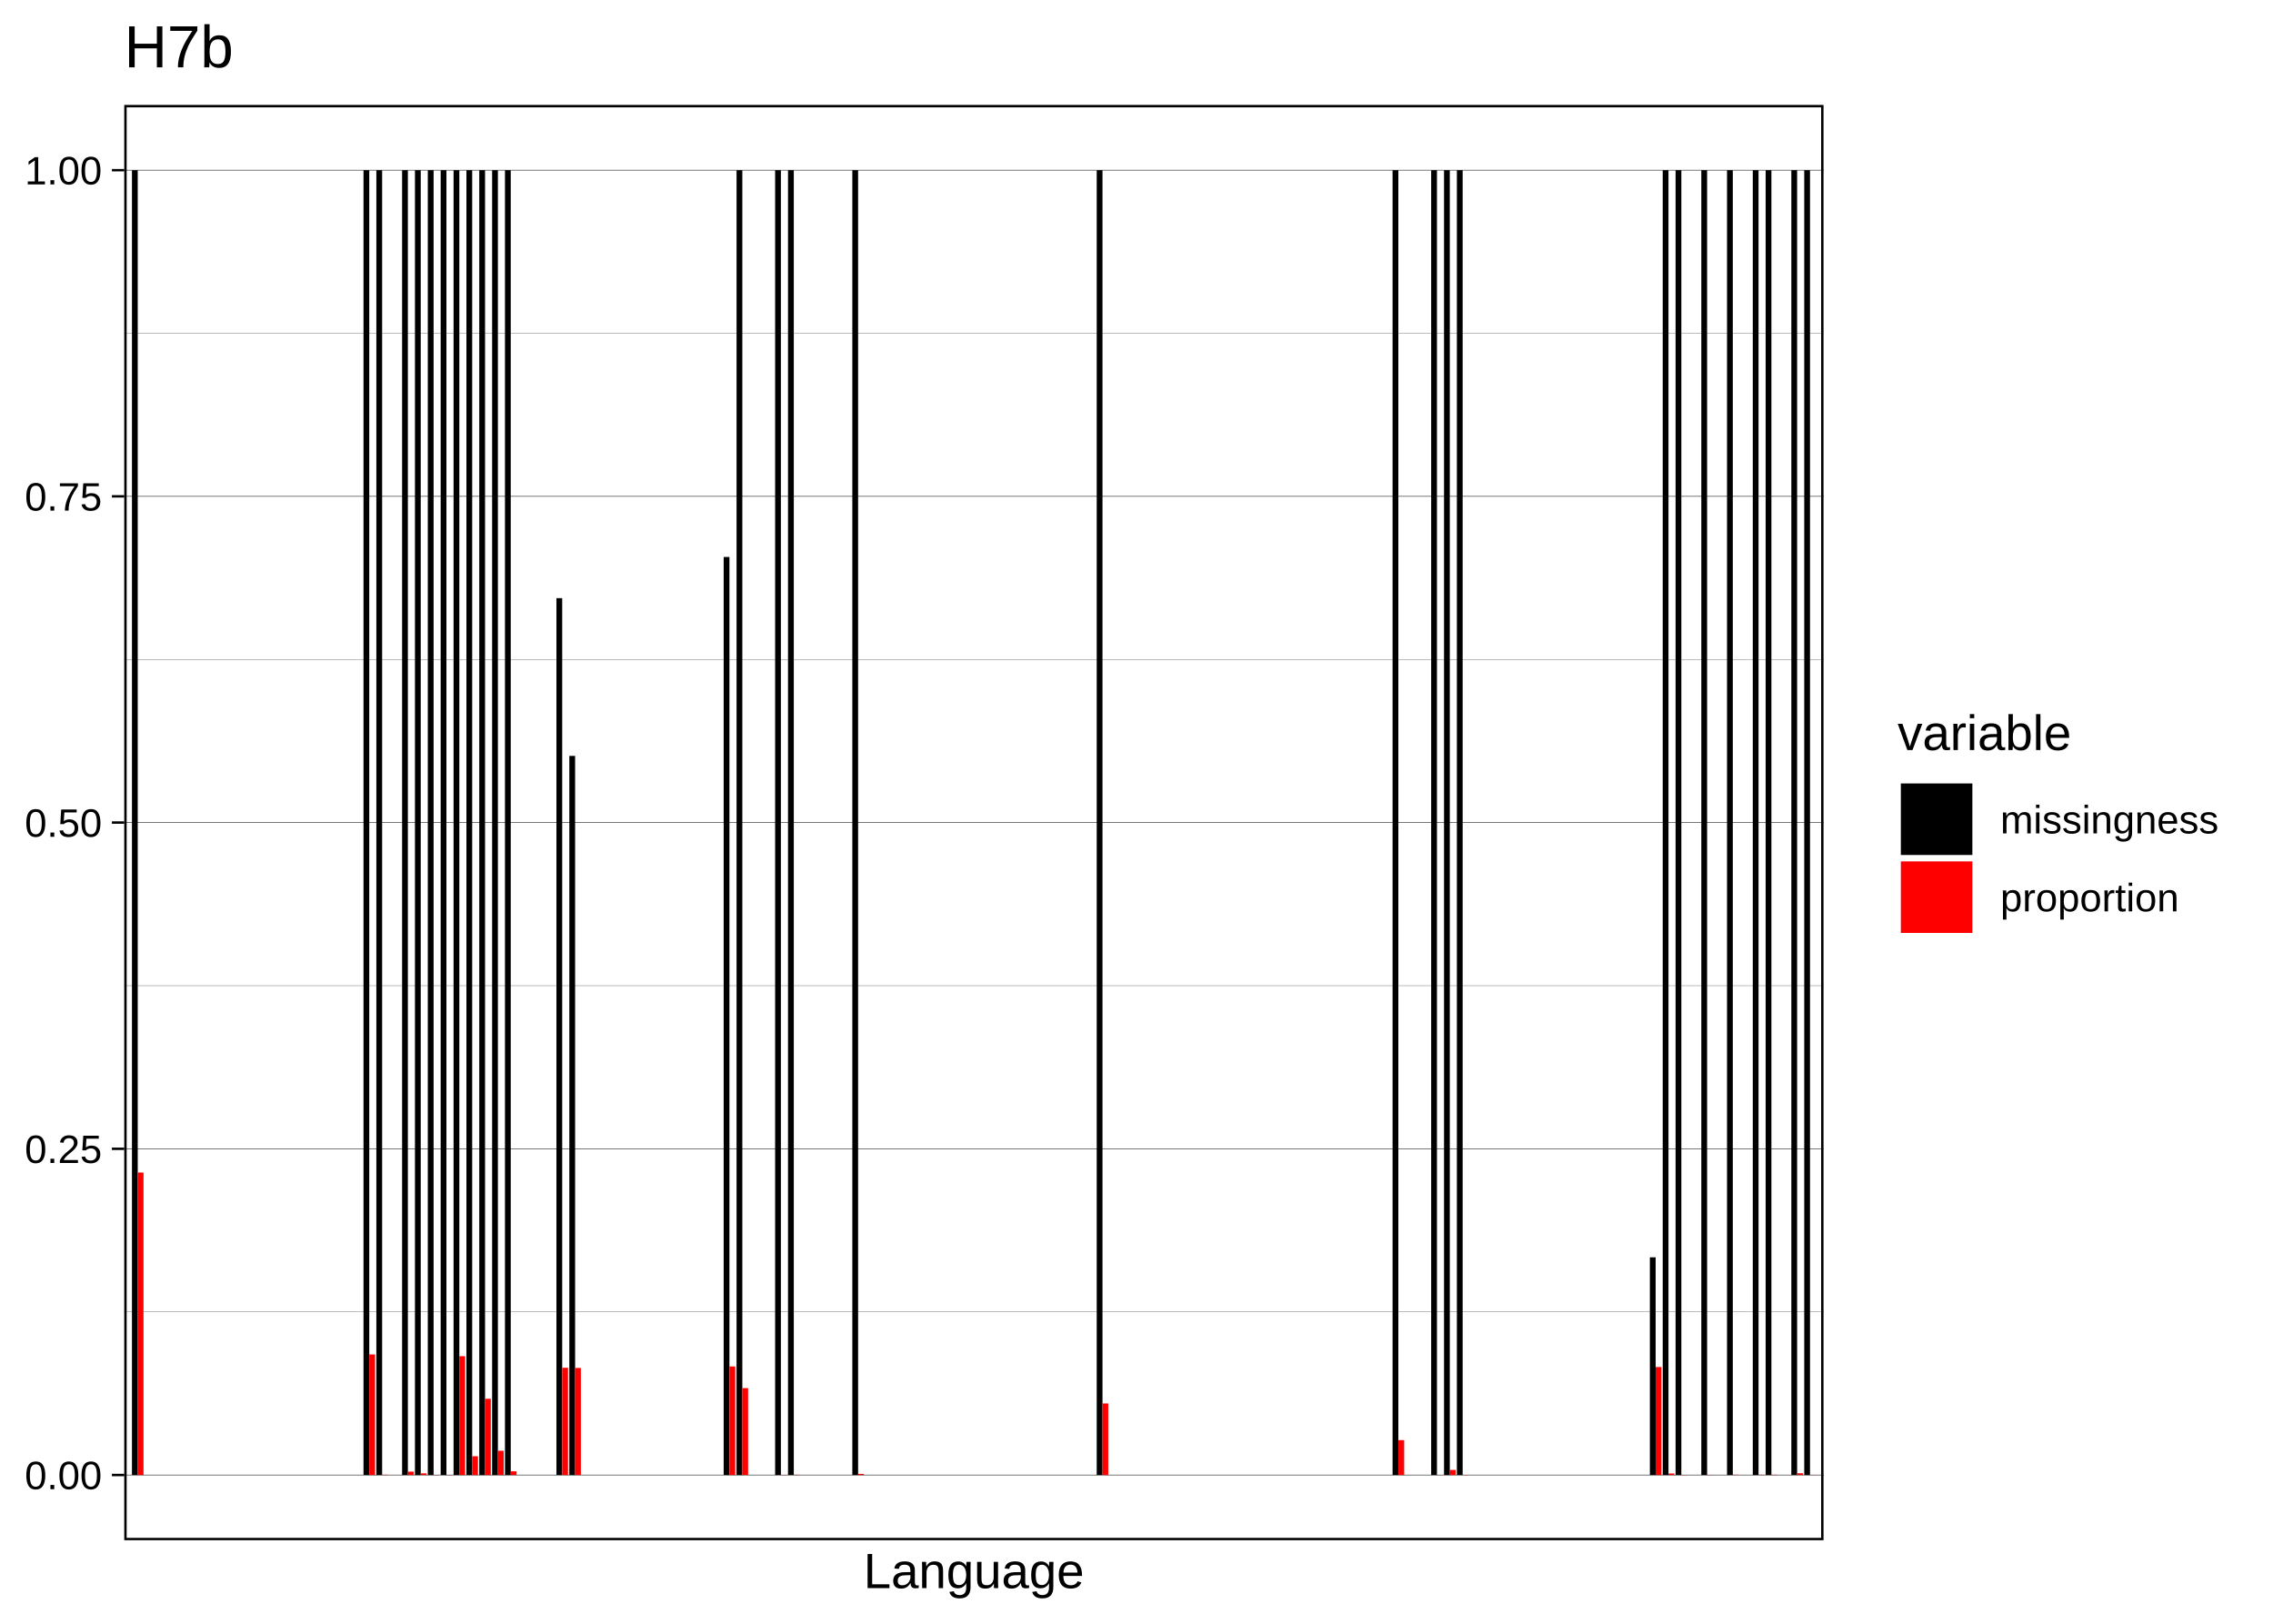
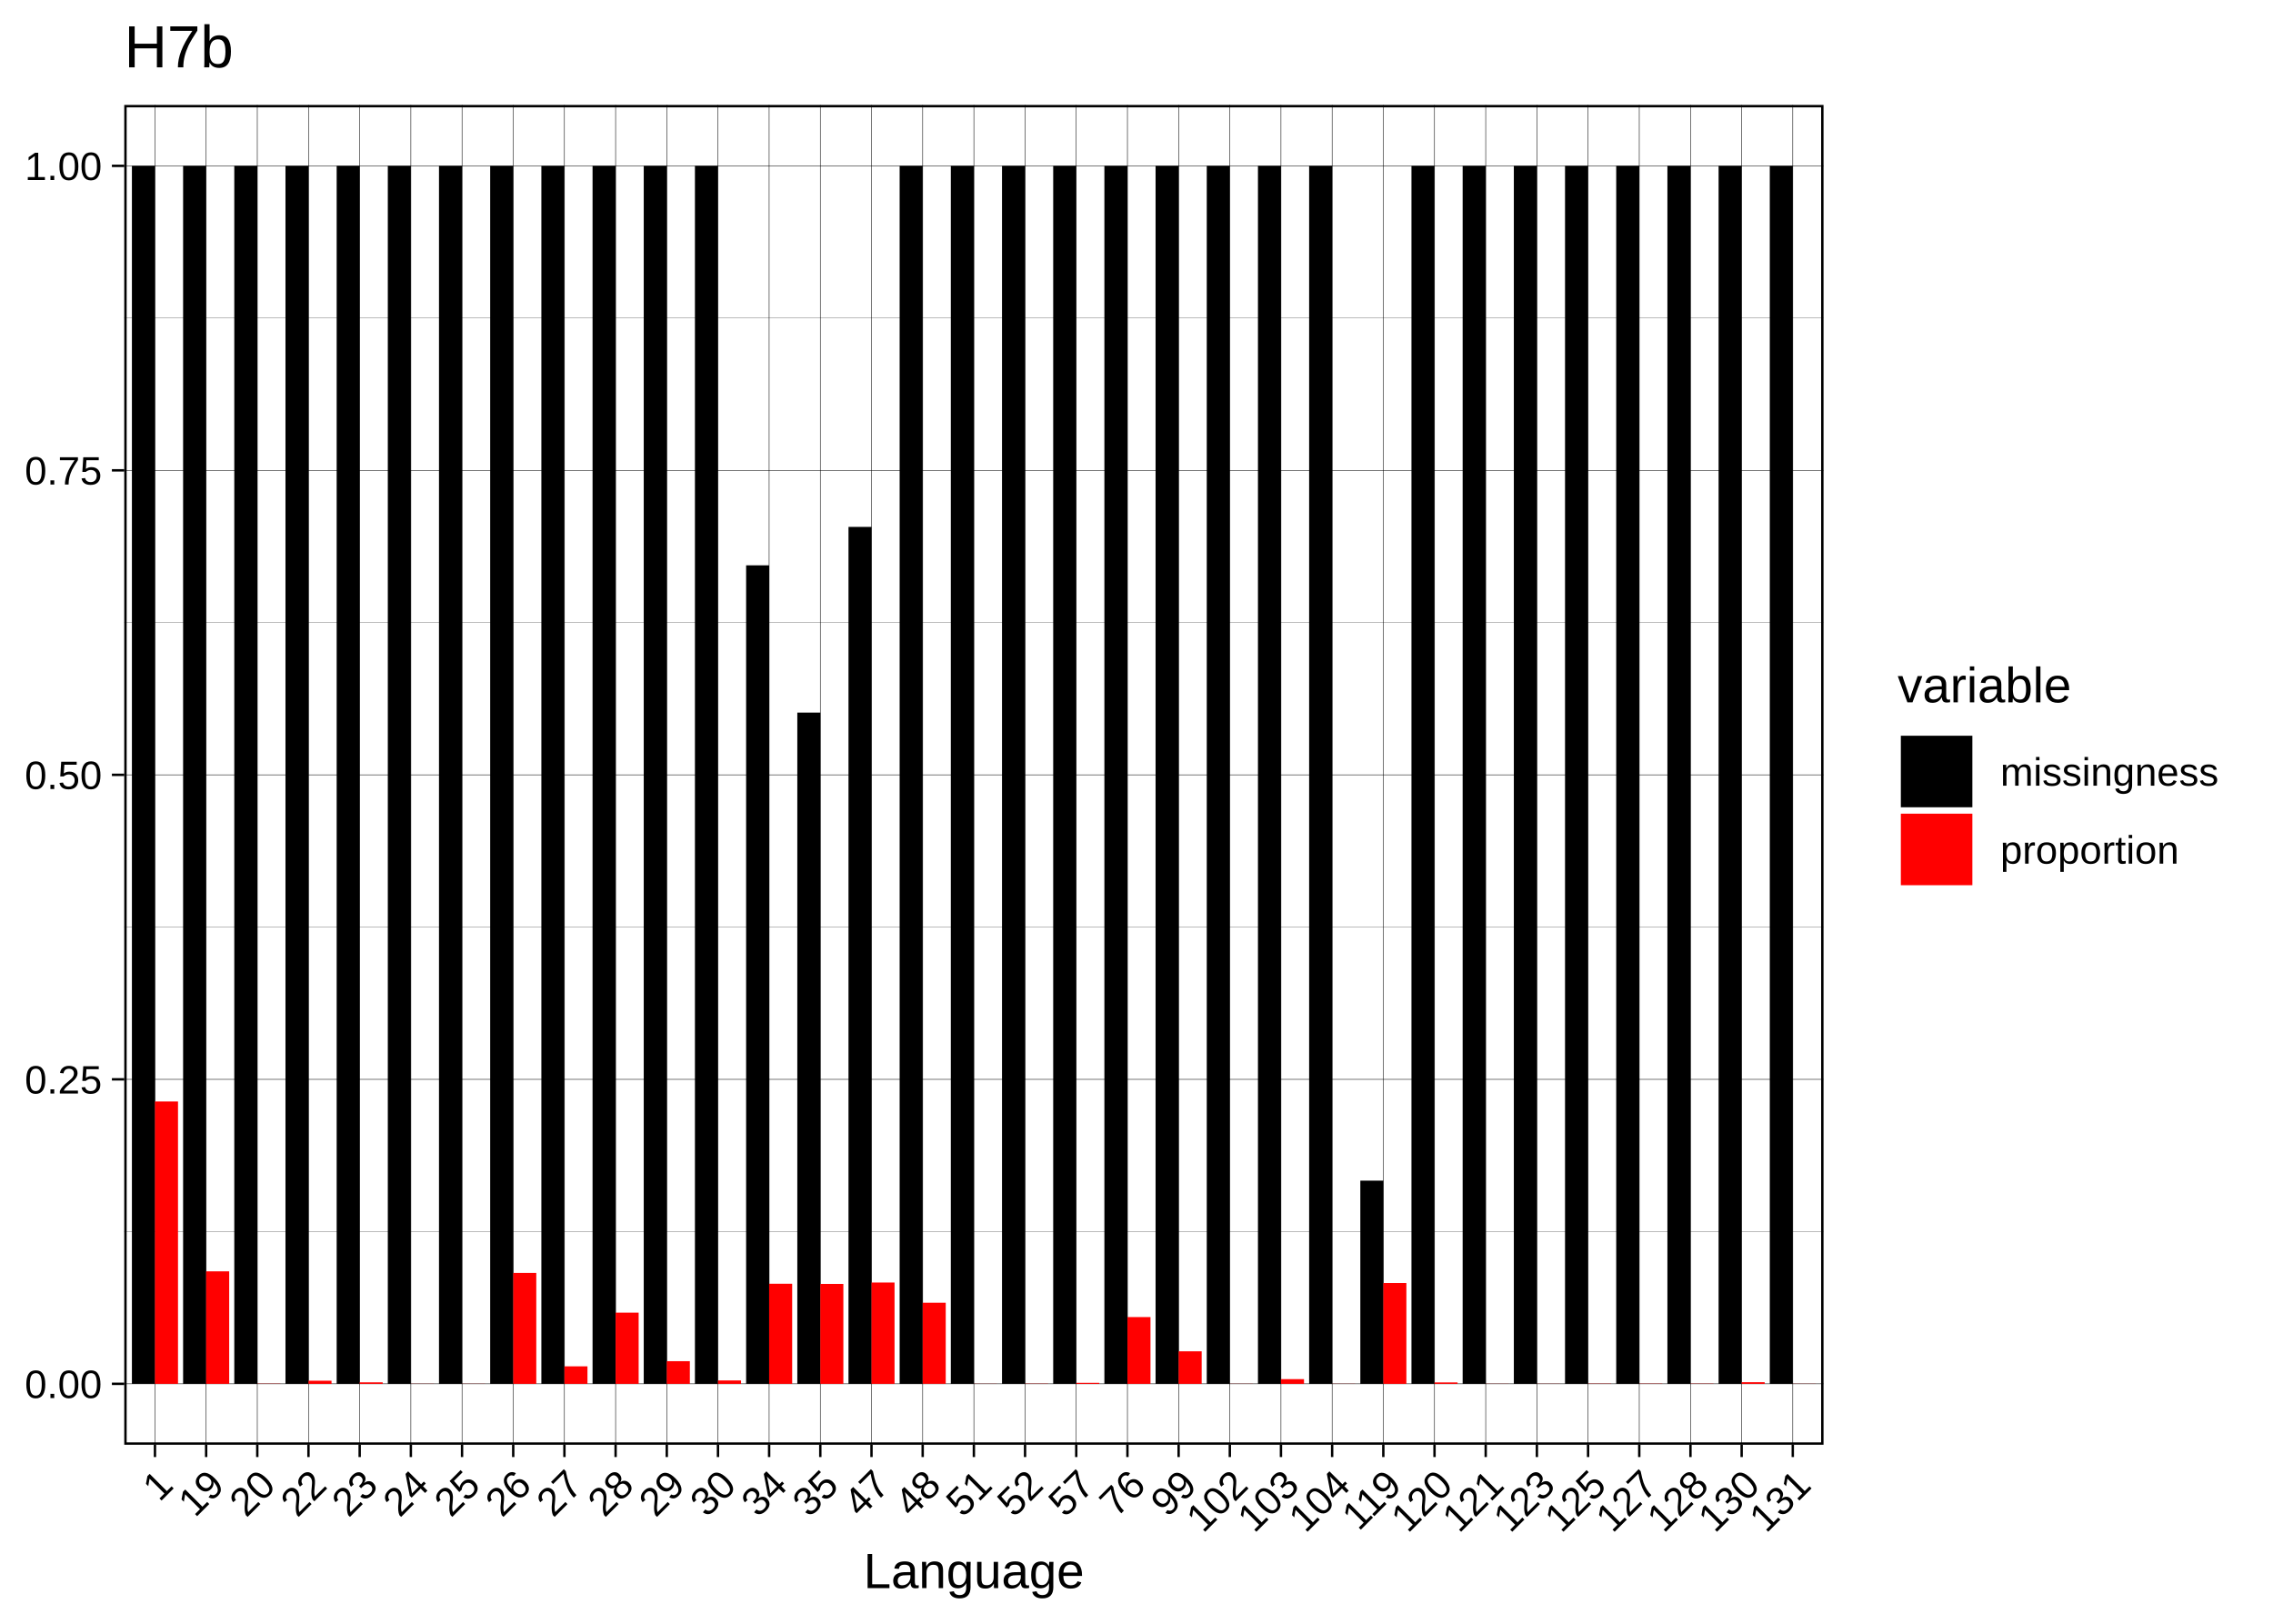
<svg xmlns="http://www.w3.org/2000/svg" class="svglite" width="504.00pt" height="360.00pt" viewBox="0 0 504.00 360.00">
  <defs>
    <style type="text/css">
    .svglite line, .svglite polyline, .svglite polygon, .svglite path, .svglite rect, .svglite circle {
      fill: none;
      stroke: #000000;
      stroke-linecap: round;
      stroke-linejoin: round;
      stroke-miterlimit: 10.00;
    }
    .svglite text {
      white-space: pre;
    }
  </style>
  </defs>
  <rect width="100%" height="100%" style="stroke: none; fill: #FFFFFF;" />
  <defs>
    <clipPath id="cpMC4wMHw1MDQuMDB8MC4wMHwzNjAuMDA=">
      <rect x="0.00" y="0.00" width="504.00" height="360.00" />
    </clipPath>
  </defs>
  <g clip-path="url(#cpMC4wMHw1MDQuMDB8MC4wMHwzNjAuMDA=)">
    <rect x="0" y="0.00" width="504.00" height="360.00" style="stroke-width: 1.07; stroke: #FFFFFF; fill: #FFFFFF;" />
  </g>
  <defs>
-     <clipPath id="cpMjcuNTV8NDA0LjMzfDIzLjI3fDM0MS40OA==">
-       <rect x="27.55" y="23.27" width="376.79" height="318.22" />
+     <clipPath id="cpMjcuNTV8NDA0LjMzfDIzLjI3fDMyMC4zMQ==">
+       <rect x="27.55" y="23.27" width="376.79" height="297.05" />
    </clipPath>
  </defs>
-   <g clip-path="url(#cpMjcuNTV8NDA0LjMzfDIzLjI3fDM0MS40OA==)">
-     <rect x="27.55" y="23.27" width="376.79" height="318.22" style="stroke-width: 1.07; stroke: none; fill: #FFFFFF;" />
-     <polyline points="27.55,290.86 404.33,290.86 " style="stroke-width: 0.053; stroke-linecap: butt;" />
-     <polyline points="27.55,218.54 404.33,218.54 " style="stroke-width: 0.053; stroke-linecap: butt;" />
-     <polyline points="27.55,146.21 404.33,146.21 " style="stroke-width: 0.053; stroke-linecap: butt;" />
-     <polyline points="27.55,73.89 404.33,73.89 " style="stroke-width: 0.053; stroke-linecap: butt;" />
-     <polyline points="27.55,327.02 404.33,327.02 " style="stroke-width: 0.11; stroke-linecap: butt;" />
-     <polyline points="27.55,254.70 404.33,254.70 " style="stroke-width: 0.11; stroke-linecap: butt;" />
-     <polyline points="27.55,182.37 404.33,182.37 " style="stroke-width: 0.11; stroke-linecap: butt;" />
-     <polyline points="27.55,110.05 404.33,110.05 " style="stroke-width: 0.11; stroke-linecap: butt;" />
-     <polyline points="27.55,37.73 404.33,37.73 " style="stroke-width: 0.11; stroke-linecap: butt;" />
-     <rect x="243.18" y="37.73" width="1.28" height="289.29" style="stroke-width: 1.07; stroke: none; stroke-linecap: butt; stroke-linejoin: miter; fill: #000000;" />
-     <rect x="308.78" y="37.73" width="1.28" height="289.29" style="stroke-width: 1.07; stroke: none; stroke-linecap: butt; stroke-linejoin: miter; fill: #000000;" />
-     <rect x="320.19" y="37.73" width="1.28" height="289.29" style="stroke-width: 1.07; stroke: none; stroke-linecap: butt; stroke-linejoin: miter; fill: #000000;" />
-     <rect x="29.26" y="37.73" width="1.28" height="289.29" style="stroke-width: 1.07; stroke: none; stroke-linecap: butt; stroke-linejoin: miter; fill: #000000;" />
-     <rect x="80.60" y="37.73" width="1.28" height="289.29" style="stroke-width: 1.07; stroke: none; stroke-linecap: butt; stroke-linejoin: miter; fill: #000000;" />
-     <rect x="371.53" y="37.73" width="1.28" height="289.29" style="stroke-width: 1.07; stroke: none; stroke-linecap: butt; stroke-linejoin: miter; fill: #000000;" />
-     <rect x="382.94" y="37.73" width="1.28" height="289.29" style="stroke-width: 1.07; stroke: none; stroke-linecap: butt; stroke-linejoin: miter; fill: #000000;" />
-     <rect x="92.01" y="37.73" width="1.28" height="289.29" style="stroke-width: 1.07; stroke: none; stroke-linecap: butt; stroke-linejoin: miter; fill: #000000;" />
-     <rect x="388.65" y="37.73" width="1.28" height="289.29" style="stroke-width: 1.07; stroke: none; stroke-linecap: butt; stroke-linejoin: miter; fill: #000000;" />
-     <rect x="377.24" y="37.73" width="1.28" height="289.29" style="stroke-width: 1.07; stroke: none; stroke-linecap: butt; stroke-linejoin: miter; fill: #000000;" />
-     <rect x="100.57" y="37.73" width="1.28" height="289.29" style="stroke-width: 1.07; stroke: none; stroke-linecap: butt; stroke-linejoin: miter; fill: #000000;" />
-     <rect x="174.73" y="37.73" width="1.28" height="289.29" style="stroke-width: 1.07; stroke: none; stroke-linecap: butt; stroke-linejoin: miter; fill: #000000;" />
-     <rect x="171.87" y="37.73" width="1.28" height="289.29" style="stroke-width: 1.07; stroke: none; stroke-linecap: butt; stroke-linejoin: miter; fill: #000000;" />
-     <rect x="391.50" y="37.73" width="1.28" height="289.29" style="stroke-width: 1.07; stroke: none; stroke-linecap: butt; stroke-linejoin: miter; fill: #000000;" />
-     <rect x="188.99" y="37.73" width="1.28" height="289.29" style="stroke-width: 1.07; stroke: none; stroke-linecap: butt; stroke-linejoin: miter; fill: #000000;" />
-     <rect x="323.04" y="37.73" width="1.28" height="289.29" style="stroke-width: 1.07; stroke: none; stroke-linecap: butt; stroke-linejoin: miter; fill: #000000;" />
-     <rect x="89.16" y="37.73" width="1.28" height="289.29" style="stroke-width: 1.07; stroke: none; stroke-linecap: butt; stroke-linejoin: miter; fill: #000000;" />
-     <rect x="397.20" y="37.73" width="1.28" height="289.29" style="stroke-width: 1.07; stroke: none; stroke-linecap: butt; stroke-linejoin: miter; fill: #000000;" />
-     <rect x="400.06" y="37.73" width="1.28" height="289.29" style="stroke-width: 1.07; stroke: none; stroke-linecap: butt; stroke-linejoin: miter; fill: #000000;" />
-     <rect x="97.71" y="37.73" width="1.28" height="289.29" style="stroke-width: 1.07; stroke: none; stroke-linecap: butt; stroke-linejoin: miter; fill: #000000;" />
-     <rect x="94.86" y="37.73" width="1.28" height="289.29" style="stroke-width: 1.07; stroke: none; stroke-linecap: butt; stroke-linejoin: miter; fill: #000000;" />
-     <rect x="83.45" y="37.73" width="1.28" height="289.29" style="stroke-width: 1.07; stroke: none; stroke-linecap: butt; stroke-linejoin: miter; fill: #000000;" />
-     <rect x="317.34" y="37.73" width="1.28" height="289.29" style="stroke-width: 1.07; stroke: none; stroke-linecap: butt; stroke-linejoin: miter; fill: #000000;" />
-     <rect x="368.68" y="37.73" width="1.28" height="289.29" style="stroke-width: 1.07; stroke: none; stroke-linecap: butt; stroke-linejoin: miter; fill: #000000;" />
-     <rect x="365.83" y="278.76" width="1.28" height="48.26" style="stroke-width: 1.07; stroke: none; stroke-linecap: butt; stroke-linejoin: miter; fill: #000000;" />
-     <rect x="160.46" y="123.49" width="1.28" height="203.53" style="stroke-width: 1.07; stroke: none; stroke-linecap: butt; stroke-linejoin: miter; fill: #000000;" />
-     <rect x="103.42" y="37.73" width="1.28" height="289.29" style="stroke-width: 1.07; stroke: none; stroke-linecap: butt; stroke-linejoin: miter; fill: #000000;" />
-     <rect x="163.32" y="37.73" width="1.28" height="289.29" style="stroke-width: 1.07; stroke: none; stroke-linecap: butt; stroke-linejoin: miter; fill: #000000;" />
-     <rect x="106.27" y="37.73" width="1.28" height="289.29" style="stroke-width: 1.07; stroke: none; stroke-linecap: butt; stroke-linejoin: miter; fill: #000000;" />
-     <rect x="109.12" y="37.73" width="1.28" height="289.29" style="stroke-width: 1.07; stroke: none; stroke-linecap: butt; stroke-linejoin: miter; fill: #000000;" />
-     <rect x="111.97" y="37.73" width="1.28" height="289.29" style="stroke-width: 1.07; stroke: none; stroke-linecap: butt; stroke-linejoin: miter; fill: #000000;" />
-     <rect x="123.38" y="132.62" width="1.28" height="194.40" style="stroke-width: 1.07; stroke: none; stroke-linecap: butt; stroke-linejoin: miter; fill: #000000;" />
-     <rect x="126.24" y="167.59" width="1.28" height="159.43" style="stroke-width: 1.07; stroke: none; stroke-linecap: butt; stroke-linejoin: miter; fill: #000000;" />
-     <rect x="244.46" y="311.16" width="1.28" height="15.86" style="stroke-width: 1.07; stroke: none; stroke-linecap: butt; stroke-linejoin: miter; fill: #FF0000;" />
-     <rect x="310.07" y="319.29" width="1.28" height="7.73" style="stroke-width: 1.07; stroke: none; stroke-linecap: butt; stroke-linejoin: miter; fill: #FF0000;" />
-     <rect x="321.48" y="325.90" width="1.28" height="1.12" style="stroke-width: 1.07; stroke: none; stroke-linecap: butt; stroke-linejoin: miter; fill: #FF0000;" />
-     <rect x="30.54" y="259.96" width="1.28" height="67.06" style="stroke-width: 1.07; stroke: none; stroke-linecap: butt; stroke-linejoin: miter; fill: #FF0000;" />
-     <rect x="81.88" y="300.30" width="1.28" height="26.72" style="stroke-width: 1.07; stroke: none; stroke-linecap: butt; stroke-linejoin: miter; fill: #FF0000;" />
-     <rect x="372.82" y="327.00" width="1.28" height="0.024" style="stroke-width: 1.07; stroke: none; stroke-linecap: butt; stroke-linejoin: miter; fill: #FF0000;" />
-     <rect x="384.23" y="326.97" width="1.28" height="0.048" style="stroke-width: 1.07; stroke: none; stroke-linecap: butt; stroke-linejoin: miter; fill: #FF0000;" />
-     <rect x="93.29" y="326.66" width="1.28" height="0.36" style="stroke-width: 1.07; stroke: none; stroke-linecap: butt; stroke-linejoin: miter; fill: #FF0000;" />
-     <rect x="389.93" y="326.97" width="1.28" height="0.048" style="stroke-width: 1.07; stroke: none; stroke-linecap: butt; stroke-linejoin: miter; fill: #FF0000;" />
-     <rect x="378.52" y="327.00" width="1.28" height="0.024" style="stroke-width: 1.07; stroke: none; stroke-linecap: butt; stroke-linejoin: miter; fill: #FF0000;" />
-     <rect x="101.85" y="300.68" width="1.28" height="26.34" style="stroke-width: 1.07; stroke: none; stroke-linecap: butt; stroke-linejoin: miter; fill: #FF0000;" />
-     <rect x="176.01" y="326.97" width="1.28" height="0.048" style="stroke-width: 1.07; stroke: none; stroke-linecap: butt; stroke-linejoin: miter; fill: #FF0000;" />
-     <rect x="173.16" y="327.00" width="1.28" height="0.024" style="stroke-width: 1.07; stroke: none; stroke-linecap: butt; stroke-linejoin: miter; fill: #FF0000;" />
-     <rect x="392.78" y="326.97" width="1.28" height="0.048" style="stroke-width: 1.07; stroke: none; stroke-linecap: butt; stroke-linejoin: miter; fill: #FF0000;" />
-     <rect x="190.27" y="326.78" width="1.28" height="0.24" style="stroke-width: 1.07; stroke: none; stroke-linecap: butt; stroke-linejoin: miter; fill: #FF0000;" />
-     <rect x="324.33" y="327.00" width="1.28" height="0.024" style="stroke-width: 1.07; stroke: none; stroke-linecap: butt; stroke-linejoin: miter; fill: #FF0000;" />
-     <rect x="90.44" y="326.28" width="1.28" height="0.74" style="stroke-width: 1.07; stroke: none; stroke-linecap: butt; stroke-linejoin: miter; fill: #FF0000;" />
-     <rect x="398.49" y="326.64" width="1.28" height="0.38" style="stroke-width: 1.07; stroke: none; stroke-linecap: butt; stroke-linejoin: miter; fill: #FF0000;" />
-     <rect x="401.34" y="327.00" width="1.28" height="0.024" style="stroke-width: 1.07; stroke: none; stroke-linecap: butt; stroke-linejoin: miter; fill: #FF0000;" />
-     <rect x="99.00" y="327.00" width="1.28" height="0.024" style="stroke-width: 1.07; stroke: none; stroke-linecap: butt; stroke-linejoin: miter; fill: #FF0000;" />
-     <rect x="96.14" y="327.00" width="1.28" height="0.024" style="stroke-width: 1.07; stroke: none; stroke-linecap: butt; stroke-linejoin: miter; fill: #FF0000;" />
-     <rect x="84.74" y="326.97" width="1.28" height="0.048" style="stroke-width: 1.07; stroke: none; stroke-linecap: butt; stroke-linejoin: miter; fill: #FF0000;" />
-     <rect x="318.62" y="327.00" width="1.28" height="0.024" style="stroke-width: 1.07; stroke: none; stroke-linecap: butt; stroke-linejoin: miter; fill: #FF0000;" />
-     <rect x="369.96" y="326.69" width="1.28" height="0.33" style="stroke-width: 1.07; stroke: none; stroke-linecap: butt; stroke-linejoin: miter; fill: #FF0000;" />
-     <rect x="367.11" y="303.08" width="1.28" height="23.94" style="stroke-width: 1.07; stroke: none; stroke-linecap: butt; stroke-linejoin: miter; fill: #FF0000;" />
-     <rect x="161.75" y="302.96" width="1.28" height="24.06" style="stroke-width: 1.07; stroke: none; stroke-linecap: butt; stroke-linejoin: miter; fill: #FF0000;" />
-     <rect x="104.70" y="322.86" width="1.28" height="4.16" style="stroke-width: 1.07; stroke: none; stroke-linecap: butt; stroke-linejoin: miter; fill: #FF0000;" />
-     <rect x="164.60" y="307.76" width="1.28" height="19.26" style="stroke-width: 1.07; stroke: none; stroke-linecap: butt; stroke-linejoin: miter; fill: #FF0000;" />
-     <rect x="107.55" y="310.12" width="1.28" height="16.90" style="stroke-width: 1.07; stroke: none; stroke-linecap: butt; stroke-linejoin: miter; fill: #FF0000;" />
-     <rect x="110.41" y="321.65" width="1.28" height="5.37" style="stroke-width: 1.07; stroke: none; stroke-linecap: butt; stroke-linejoin: miter; fill: #FF0000;" />
-     <rect x="113.26" y="326.21" width="1.28" height="0.81" style="stroke-width: 1.07; stroke: none; stroke-linecap: butt; stroke-linejoin: miter; fill: #FF0000;" />
-     <rect x="124.67" y="303.25" width="1.28" height="23.77" style="stroke-width: 1.07; stroke: none; stroke-linecap: butt; stroke-linejoin: miter; fill: #FF0000;" />
-     <rect x="127.52" y="303.29" width="1.28" height="23.73" style="stroke-width: 1.07; stroke: none; stroke-linecap: butt; stroke-linejoin: miter; fill: #FF0000;" />
-     <rect x="27.55" y="23.27" width="376.79" height="318.22" style="stroke-width: 1.07;" />
+   <g clip-path="url(#cpMjcuNTV8NDA0LjMzfDIzLjI3fDMyMC4zMQ==)">
+     <rect x="27.55" y="23.27" width="376.79" height="297.05" style="stroke-width: 1.07; stroke: none; fill: #FFFFFF;" />
+     <polyline points="27.55,273.05 404.33,273.05 " style="stroke-width: 0.053; stroke-linecap: butt;" />
+     <polyline points="27.55,205.54 404.33,205.54 " style="stroke-width: 0.053; stroke-linecap: butt;" />
+     <polyline points="27.55,138.03 404.33,138.03 " style="stroke-width: 0.053; stroke-linecap: butt;" />
+     <polyline points="27.55,70.52 404.33,70.52 " style="stroke-width: 0.053; stroke-linecap: butt;" />
+     <polyline points="27.55,306.81 404.33,306.81 " style="stroke-width: 0.11; stroke-linecap: butt;" />
+     <polyline points="27.55,239.30 404.33,239.30 " style="stroke-width: 0.11; stroke-linecap: butt;" />
+     <polyline points="27.55,171.79 404.33,171.79 " style="stroke-width: 0.11; stroke-linecap: butt;" />
+     <polyline points="27.55,104.28 404.33,104.28 " style="stroke-width: 0.11; stroke-linecap: butt;" />
+     <polyline points="27.55,36.77 404.33,36.77 " style="stroke-width: 0.11; stroke-linecap: butt;" />
+     <polyline points="34.36,320.31 34.36,23.27 " style="stroke-width: 0.11; stroke-linecap: butt;" />
+     <polyline points="45.71,320.31 45.71,23.27 " style="stroke-width: 0.11; stroke-linecap: butt;" />
+     <polyline points="57.05,320.31 57.05,23.27 " style="stroke-width: 0.11; stroke-linecap: butt;" />
+     <polyline points="68.40,320.31 68.40,23.27 " style="stroke-width: 0.11; stroke-linecap: butt;" />
+     <polyline points="79.75,320.31 79.75,23.27 " style="stroke-width: 0.11; stroke-linecap: butt;" />
+     <polyline points="91.10,320.31 91.10,23.27 " style="stroke-width: 0.11; stroke-linecap: butt;" />
+     <polyline points="102.45,320.31 102.45,23.27 " style="stroke-width: 0.11; stroke-linecap: butt;" />
+     <polyline points="113.80,320.31 113.80,23.27 " style="stroke-width: 0.11; stroke-linecap: butt;" />
+     <polyline points="125.15,320.31 125.15,23.27 " style="stroke-width: 0.11; stroke-linecap: butt;" />
+     <polyline points="136.50,320.31 136.50,23.27 " style="stroke-width: 0.11; stroke-linecap: butt;" />
+     <polyline points="147.85,320.31 147.85,23.27 " style="stroke-width: 0.11; stroke-linecap: butt;" />
+     <polyline points="159.20,320.31 159.20,23.27 " style="stroke-width: 0.11; stroke-linecap: butt;" />
+     <polyline points="170.54,320.31 170.54,23.27 " style="stroke-width: 0.11; stroke-linecap: butt;" />
+     <polyline points="181.89,320.31 181.89,23.27 " style="stroke-width: 0.11; stroke-linecap: butt;" />
+     <polyline points="193.24,320.31 193.24,23.27 " style="stroke-width: 0.11; stroke-linecap: butt;" />
+     <polyline points="204.59,320.31 204.59,23.27 " style="stroke-width: 0.11; stroke-linecap: butt;" />
+     <polyline points="215.94,320.31 215.94,23.27 " style="stroke-width: 0.11; stroke-linecap: butt;" />
+     <polyline points="227.29,320.31 227.29,23.27 " style="stroke-width: 0.11; stroke-linecap: butt;" />
+     <polyline points="238.64,320.31 238.64,23.27 " style="stroke-width: 0.11; stroke-linecap: butt;" />
+     <polyline points="249.99,320.31 249.99,23.27 " style="stroke-width: 0.11; stroke-linecap: butt;" />
+     <polyline points="261.34,320.31 261.34,23.27 " style="stroke-width: 0.11; stroke-linecap: butt;" />
+     <polyline points="272.69,320.31 272.69,23.27 " style="stroke-width: 0.11; stroke-linecap: butt;" />
+     <polyline points="284.03,320.31 284.03,23.27 " style="stroke-width: 0.11; stroke-linecap: butt;" />
+     <polyline points="295.38,320.31 295.38,23.27 " style="stroke-width: 0.11; stroke-linecap: butt;" />
+     <polyline points="306.73,320.31 306.73,23.27 " style="stroke-width: 0.11; stroke-linecap: butt;" />
+     <polyline points="318.08,320.31 318.08,23.27 " style="stroke-width: 0.11; stroke-linecap: butt;" />
+     <polyline points="329.43,320.31 329.43,23.27 " style="stroke-width: 0.11; stroke-linecap: butt;" />
+     <polyline points="340.78,320.31 340.78,23.27 " style="stroke-width: 0.11; stroke-linecap: butt;" />
+     <polyline points="352.13,320.31 352.13,23.27 " style="stroke-width: 0.11; stroke-linecap: butt;" />
+     <polyline points="363.48,320.31 363.48,23.27 " style="stroke-width: 0.11; stroke-linecap: butt;" />
+     <polyline points="374.83,320.31 374.83,23.27 " style="stroke-width: 0.11; stroke-linecap: butt;" />
+     <polyline points="386.18,320.31 386.18,23.27 " style="stroke-width: 0.11; stroke-linecap: butt;" />
+     <polyline points="397.52,320.31 397.52,23.27 " style="stroke-width: 0.11; stroke-linecap: butt;" />
+     <rect x="244.88" y="36.77" width="5.11" height="270.04" style="stroke-width: 1.07; stroke: none; stroke-linecap: butt; stroke-linejoin: miter; fill: #000000;" />
+     <rect x="256.23" y="36.77" width="5.11" height="270.04" style="stroke-width: 1.07; stroke: none; stroke-linecap: butt; stroke-linejoin: miter; fill: #000000;" />
+     <rect x="278.93" y="36.77" width="5.11" height="270.04" style="stroke-width: 1.07; stroke: none; stroke-linecap: butt; stroke-linejoin: miter; fill: #000000;" />
+     <rect x="29.25" y="36.77" width="5.11" height="270.04" style="stroke-width: 1.07; stroke: none; stroke-linecap: butt; stroke-linejoin: miter; fill: #000000;" />
+     <rect x="40.60" y="36.77" width="5.11" height="270.04" style="stroke-width: 1.07; stroke: none; stroke-linecap: butt; stroke-linejoin: miter; fill: #000000;" />
+     <rect x="324.32" y="36.77" width="5.11" height="270.04" style="stroke-width: 1.07; stroke: none; stroke-linecap: butt; stroke-linejoin: miter; fill: #000000;" />
+     <rect x="347.02" y="36.77" width="5.11" height="270.04" style="stroke-width: 1.07; stroke: none; stroke-linecap: butt; stroke-linejoin: miter; fill: #000000;" />
+     <rect x="74.65" y="36.77" width="5.11" height="270.04" style="stroke-width: 1.07; stroke: none; stroke-linecap: butt; stroke-linejoin: miter; fill: #000000;" />
+     <rect x="358.37" y="36.77" width="5.11" height="270.04" style="stroke-width: 1.07; stroke: none; stroke-linecap: butt; stroke-linejoin: miter; fill: #000000;" />
+     <rect x="335.67" y="36.77" width="5.11" height="270.04" style="stroke-width: 1.07; stroke: none; stroke-linecap: butt; stroke-linejoin: miter; fill: #000000;" />
+     <rect x="108.69" y="36.77" width="5.11" height="270.04" style="stroke-width: 1.07; stroke: none; stroke-linecap: butt; stroke-linejoin: miter; fill: #000000;" />
+     <rect x="222.18" y="36.77" width="5.11" height="270.04" style="stroke-width: 1.07; stroke: none; stroke-linecap: butt; stroke-linejoin: miter; fill: #000000;" />
+     <rect x="210.83" y="36.77" width="5.11" height="270.04" style="stroke-width: 1.07; stroke: none; stroke-linecap: butt; stroke-linejoin: miter; fill: #000000;" />
+     <rect x="369.72" y="36.77" width="5.11" height="270.04" style="stroke-width: 1.07; stroke: none; stroke-linecap: butt; stroke-linejoin: miter; fill: #000000;" />
+     <rect x="233.53" y="36.77" width="5.11" height="270.04" style="stroke-width: 1.07; stroke: none; stroke-linecap: butt; stroke-linejoin: miter; fill: #000000;" />
+     <rect x="290.28" y="36.77" width="5.11" height="270.04" style="stroke-width: 1.07; stroke: none; stroke-linecap: butt; stroke-linejoin: miter; fill: #000000;" />
+     <rect x="63.30" y="36.77" width="5.11" height="270.04" style="stroke-width: 1.07; stroke: none; stroke-linecap: butt; stroke-linejoin: miter; fill: #000000;" />
+     <rect x="381.07" y="36.77" width="5.11" height="270.04" style="stroke-width: 1.07; stroke: none; stroke-linecap: butt; stroke-linejoin: miter; fill: #000000;" />
+     <rect x="392.42" y="36.77" width="5.11" height="270.04" style="stroke-width: 1.07; stroke: none; stroke-linecap: butt; stroke-linejoin: miter; fill: #000000;" />
+     <rect x="97.34" y="36.77" width="5.11" height="270.04" style="stroke-width: 1.07; stroke: none; stroke-linecap: butt; stroke-linejoin: miter; fill: #000000;" />
+     <rect x="85.99" y="36.77" width="5.11" height="270.04" style="stroke-width: 1.07; stroke: none; stroke-linecap: butt; stroke-linejoin: miter; fill: #000000;" />
+     <rect x="51.95" y="36.77" width="5.11" height="270.04" style="stroke-width: 1.07; stroke: none; stroke-linecap: butt; stroke-linejoin: miter; fill: #000000;" />
+     <rect x="267.58" y="36.77" width="5.11" height="270.04" style="stroke-width: 1.07; stroke: none; stroke-linecap: butt; stroke-linejoin: miter; fill: #000000;" />
+     <rect x="312.97" y="36.77" width="5.11" height="270.04" style="stroke-width: 1.07; stroke: none; stroke-linecap: butt; stroke-linejoin: miter; fill: #000000;" />
+     <rect x="301.63" y="261.76" width="5.11" height="45.05" style="stroke-width: 1.07; stroke: none; stroke-linecap: butt; stroke-linejoin: miter; fill: #000000;" />
+     <rect x="188.14" y="116.82" width="5.11" height="189.99" style="stroke-width: 1.07; stroke: none; stroke-linecap: butt; stroke-linejoin: miter; fill: #000000;" />
+     <rect x="120.04" y="36.77" width="5.11" height="270.04" style="stroke-width: 1.07; stroke: none; stroke-linecap: butt; stroke-linejoin: miter; fill: #000000;" />
+     <rect x="199.48" y="36.77" width="5.11" height="270.04" style="stroke-width: 1.07; stroke: none; stroke-linecap: butt; stroke-linejoin: miter; fill: #000000;" />
+     <rect x="131.39" y="36.77" width="5.11" height="270.04" style="stroke-width: 1.07; stroke: none; stroke-linecap: butt; stroke-linejoin: miter; fill: #000000;" />
+     <rect x="142.74" y="36.77" width="5.11" height="270.04" style="stroke-width: 1.07; stroke: none; stroke-linecap: butt; stroke-linejoin: miter; fill: #000000;" />
+     <rect x="154.09" y="36.77" width="5.11" height="270.04" style="stroke-width: 1.07; stroke: none; stroke-linecap: butt; stroke-linejoin: miter; fill: #000000;" />
+     <rect x="165.44" y="125.34" width="5.11" height="181.47" style="stroke-width: 1.07; stroke: none; stroke-linecap: butt; stroke-linejoin: miter; fill: #000000;" />
+     <rect x="176.79" y="157.99" width="5.11" height="148.82" style="stroke-width: 1.07; stroke: none; stroke-linecap: butt; stroke-linejoin: miter; fill: #000000;" />
+     <rect x="249.99" y="292.01" width="5.11" height="14.80" style="stroke-width: 1.07; stroke: none; stroke-linecap: butt; stroke-linejoin: miter; fill: #FF0000;" />
+     <rect x="261.34" y="299.60" width="5.11" height="7.21" style="stroke-width: 1.07; stroke: none; stroke-linecap: butt; stroke-linejoin: miter; fill: #FF0000;" />
+     <rect x="284.03" y="305.77" width="5.11" height="1.04" style="stroke-width: 1.07; stroke: none; stroke-linecap: butt; stroke-linejoin: miter; fill: #FF0000;" />
+     <rect x="34.36" y="244.21" width="5.11" height="62.60" style="stroke-width: 1.07; stroke: none; stroke-linecap: butt; stroke-linejoin: miter; fill: #FF0000;" />
+     <rect x="45.71" y="281.87" width="5.11" height="24.94" style="stroke-width: 1.07; stroke: none; stroke-linecap: butt; stroke-linejoin: miter; fill: #FF0000;" />
+     <rect x="329.43" y="306.79" width="5.11" height="0.022" style="stroke-width: 1.07; stroke: none; stroke-linecap: butt; stroke-linejoin: miter; fill: #FF0000;" />
+     <rect x="352.13" y="306.77" width="5.11" height="0.044" style="stroke-width: 1.07; stroke: none; stroke-linecap: butt; stroke-linejoin: miter; fill: #FF0000;" />
+     <rect x="79.75" y="306.48" width="5.11" height="0.33" style="stroke-width: 1.07; stroke: none; stroke-linecap: butt; stroke-linejoin: miter; fill: #FF0000;" />
+     <rect x="363.48" y="306.77" width="5.11" height="0.044" style="stroke-width: 1.07; stroke: none; stroke-linecap: butt; stroke-linejoin: miter; fill: #FF0000;" />
+     <rect x="340.78" y="306.79" width="5.11" height="0.022" style="stroke-width: 1.07; stroke: none; stroke-linecap: butt; stroke-linejoin: miter; fill: #FF0000;" />
+     <rect x="113.80" y="282.22" width="5.11" height="24.59" style="stroke-width: 1.07; stroke: none; stroke-linecap: butt; stroke-linejoin: miter; fill: #FF0000;" />
+     <rect x="227.29" y="306.77" width="5.11" height="0.044" style="stroke-width: 1.07; stroke: none; stroke-linecap: butt; stroke-linejoin: miter; fill: #FF0000;" />
+     <rect x="215.94" y="306.79" width="5.11" height="0.022" style="stroke-width: 1.07; stroke: none; stroke-linecap: butt; stroke-linejoin: miter; fill: #FF0000;" />
+     <rect x="374.83" y="306.77" width="5.11" height="0.044" style="stroke-width: 1.07; stroke: none; stroke-linecap: butt; stroke-linejoin: miter; fill: #FF0000;" />
+     <rect x="238.64" y="306.59" width="5.11" height="0.22" style="stroke-width: 1.07; stroke: none; stroke-linecap: butt; stroke-linejoin: miter; fill: #FF0000;" />
+     <rect x="295.38" y="306.79" width="5.11" height="0.022" style="stroke-width: 1.07; stroke: none; stroke-linecap: butt; stroke-linejoin: miter; fill: #FF0000;" />
+     <rect x="68.40" y="306.12" width="5.11" height="0.69" style="stroke-width: 1.07; stroke: none; stroke-linecap: butt; stroke-linejoin: miter; fill: #FF0000;" />
+     <rect x="386.18" y="306.45" width="5.11" height="0.36" style="stroke-width: 1.07; stroke: none; stroke-linecap: butt; stroke-linejoin: miter; fill: #FF0000;" />
+     <rect x="397.52" y="306.79" width="5.11" height="0.022" style="stroke-width: 1.07; stroke: none; stroke-linecap: butt; stroke-linejoin: miter; fill: #FF0000;" />
+     <rect x="102.45" y="306.79" width="5.11" height="0.022" style="stroke-width: 1.07; stroke: none; stroke-linecap: butt; stroke-linejoin: miter; fill: #FF0000;" />
+     <rect x="91.10" y="306.79" width="5.11" height="0.022" style="stroke-width: 1.07; stroke: none; stroke-linecap: butt; stroke-linejoin: miter; fill: #FF0000;" />
+     <rect x="57.05" y="306.77" width="5.11" height="0.044" style="stroke-width: 1.07; stroke: none; stroke-linecap: butt; stroke-linejoin: miter; fill: #FF0000;" />
+     <rect x="272.69" y="306.79" width="5.11" height="0.022" style="stroke-width: 1.07; stroke: none; stroke-linecap: butt; stroke-linejoin: miter; fill: #FF0000;" />
+     <rect x="318.08" y="306.50" width="5.11" height="0.31" style="stroke-width: 1.07; stroke: none; stroke-linecap: butt; stroke-linejoin: miter; fill: #FF0000;" />
+     <rect x="306.73" y="284.46" width="5.11" height="22.35" style="stroke-width: 1.07; stroke: none; stroke-linecap: butt; stroke-linejoin: miter; fill: #FF0000;" />
+     <rect x="193.24" y="284.35" width="5.11" height="22.46" style="stroke-width: 1.07; stroke: none; stroke-linecap: butt; stroke-linejoin: miter; fill: #FF0000;" />
+     <rect x="125.15" y="302.93" width="5.11" height="3.88" style="stroke-width: 1.07; stroke: none; stroke-linecap: butt; stroke-linejoin: miter; fill: #FF0000;" />
+     <rect x="204.59" y="288.83" width="5.11" height="17.97" style="stroke-width: 1.07; stroke: none; stroke-linecap: butt; stroke-linejoin: miter; fill: #FF0000;" />
+     <rect x="136.50" y="291.03" width="5.11" height="15.78" style="stroke-width: 1.07; stroke: none; stroke-linecap: butt; stroke-linejoin: miter; fill: #FF0000;" />
+     <rect x="147.85" y="301.79" width="5.11" height="5.02" style="stroke-width: 1.07; stroke: none; stroke-linecap: butt; stroke-linejoin: miter; fill: #FF0000;" />
+     <rect x="159.20" y="306.06" width="5.11" height="0.75" style="stroke-width: 1.07; stroke: none; stroke-linecap: butt; stroke-linejoin: miter; fill: #FF0000;" />
+     <rect x="170.54" y="284.62" width="5.11" height="22.19" style="stroke-width: 1.07; stroke: none; stroke-linecap: butt; stroke-linejoin: miter; fill: #FF0000;" />
+     <rect x="181.89" y="284.66" width="5.11" height="22.15" style="stroke-width: 1.07; stroke: none; stroke-linecap: butt; stroke-linejoin: miter; fill: #FF0000;" />
+     <rect x="27.55" y="23.27" width="376.79" height="297.05" style="stroke-width: 1.07;" />
  </g>
  <g clip-path="url(#cpMC4wMHw1MDQuMDB8MC4wMHwzNjAuMDA=)">
-     <text x="22.62" y="330.17" text-anchor="end" style="font-size: 8.80px; font-family: &quot;Arial&quot;;" textLength="17.14px" lengthAdjust="spacingAndGlyphs">0.00</text>
-     <text x="22.62" y="257.85" text-anchor="end" style="font-size: 8.80px; font-family: &quot;Arial&quot;;" textLength="17.14px" lengthAdjust="spacingAndGlyphs">0.25</text>
-     <text x="22.62" y="185.52" text-anchor="end" style="font-size: 8.80px; font-family: &quot;Arial&quot;;" textLength="17.14px" lengthAdjust="spacingAndGlyphs">0.50</text>
-     <text x="22.62" y="113.20" text-anchor="end" style="font-size: 8.80px; font-family: &quot;Arial&quot;;" textLength="17.14px" lengthAdjust="spacingAndGlyphs">0.75</text>
-     <text x="22.62" y="40.88" text-anchor="end" style="font-size: 8.80px; font-family: &quot;Arial&quot;;" textLength="17.14px" lengthAdjust="spacingAndGlyphs">1.00</text>
-     <polyline points="24.81,327.02 27.55,327.02 " style="stroke-width: 0.53; stroke-linecap: butt;" />
-     <polyline points="24.81,254.70 27.55,254.70 " style="stroke-width: 0.53; stroke-linecap: butt;" />
-     <polyline points="24.81,182.37 27.55,182.37 " style="stroke-width: 0.53; stroke-linecap: butt;" />
-     <polyline points="24.81,110.05 27.55,110.05 " style="stroke-width: 0.53; stroke-linecap: butt;" />
-     <polyline points="24.81,37.73 27.55,37.73 " style="stroke-width: 0.53; stroke-linecap: butt;" />
+     <text x="22.62" y="309.96" text-anchor="end" style="font-size: 8.80px; font-family: &quot;Arial&quot;;" textLength="17.14px" lengthAdjust="spacingAndGlyphs">0.00</text>
+     <text x="22.62" y="242.45" text-anchor="end" style="font-size: 8.80px; font-family: &quot;Arial&quot;;" textLength="17.14px" lengthAdjust="spacingAndGlyphs">0.25</text>
+     <text x="22.62" y="174.94" text-anchor="end" style="font-size: 8.80px; font-family: &quot;Arial&quot;;" textLength="17.14px" lengthAdjust="spacingAndGlyphs">0.50</text>
+     <text x="22.62" y="107.43" text-anchor="end" style="font-size: 8.80px; font-family: &quot;Arial&quot;;" textLength="17.14px" lengthAdjust="spacingAndGlyphs">0.75</text>
+     <text x="22.62" y="39.92" text-anchor="end" style="font-size: 8.80px; font-family: &quot;Arial&quot;;" textLength="17.14px" lengthAdjust="spacingAndGlyphs">1.00</text>
+     <polyline points="24.81,306.81 27.55,306.81 " style="stroke-width: 0.53; stroke-linecap: butt;" />
+     <polyline points="24.81,239.30 27.55,239.30 " style="stroke-width: 0.53; stroke-linecap: butt;" />
+     <polyline points="24.81,171.79 27.55,171.79 " style="stroke-width: 0.53; stroke-linecap: butt;" />
+     <polyline points="24.81,104.28 27.55,104.28 " style="stroke-width: 0.53; stroke-linecap: butt;" />
+     <polyline points="24.81,36.77 27.55,36.77 " style="stroke-width: 0.53; stroke-linecap: butt;" />
+     <polyline points="34.36,323.05 34.36,320.31 " style="stroke-width: 0.53; stroke-linecap: butt;" />
+     <polyline points="45.71,323.05 45.71,320.31 " style="stroke-width: 0.53; stroke-linecap: butt;" />
+     <polyline points="57.05,323.05 57.05,320.31 " style="stroke-width: 0.53; stroke-linecap: butt;" />
+     <polyline points="68.40,323.05 68.40,320.31 " style="stroke-width: 0.53; stroke-linecap: butt;" />
+     <polyline points="79.75,323.05 79.75,320.31 " style="stroke-width: 0.53; stroke-linecap: butt;" />
+     <polyline points="91.10,323.05 91.10,320.31 " style="stroke-width: 0.53; stroke-linecap: butt;" />
+     <polyline points="102.45,323.05 102.45,320.31 " style="stroke-width: 0.53; stroke-linecap: butt;" />
+     <polyline points="113.80,323.05 113.80,320.31 " style="stroke-width: 0.53; stroke-linecap: butt;" />
+     <polyline points="125.15,323.05 125.15,320.31 " style="stroke-width: 0.53; stroke-linecap: butt;" />
+     <polyline points="136.50,323.05 136.50,320.31 " style="stroke-width: 0.53; stroke-linecap: butt;" />
+     <polyline points="147.85,323.05 147.85,320.31 " style="stroke-width: 0.53; stroke-linecap: butt;" />
+     <polyline points="159.20,323.05 159.20,320.31 " style="stroke-width: 0.53; stroke-linecap: butt;" />
+     <polyline points="170.54,323.05 170.54,320.31 " style="stroke-width: 0.53; stroke-linecap: butt;" />
+     <polyline points="181.89,323.05 181.89,320.31 " style="stroke-width: 0.53; stroke-linecap: butt;" />
+     <polyline points="193.24,323.05 193.24,320.31 " style="stroke-width: 0.53; stroke-linecap: butt;" />
+     <polyline points="204.59,323.05 204.59,320.31 " style="stroke-width: 0.53; stroke-linecap: butt;" />
+     <polyline points="215.94,323.05 215.94,320.31 " style="stroke-width: 0.53; stroke-linecap: butt;" />
+     <polyline points="227.29,323.05 227.29,320.31 " style="stroke-width: 0.53; stroke-linecap: butt;" />
+     <polyline points="238.64,323.05 238.64,320.31 " style="stroke-width: 0.53; stroke-linecap: butt;" />
+     <polyline points="249.99,323.05 249.99,320.31 " style="stroke-width: 0.53; stroke-linecap: butt;" />
+     <polyline points="261.34,323.05 261.34,320.31 " style="stroke-width: 0.53; stroke-linecap: butt;" />
+     <polyline points="272.69,323.05 272.69,320.31 " style="stroke-width: 0.53; stroke-linecap: butt;" />
+     <polyline points="284.03,323.05 284.03,320.31 " style="stroke-width: 0.53; stroke-linecap: butt;" />
+     <polyline points="295.38,323.05 295.38,320.31 " style="stroke-width: 0.53; stroke-linecap: butt;" />
+     <polyline points="306.73,323.05 306.73,320.31 " style="stroke-width: 0.53; stroke-linecap: butt;" />
+     <polyline points="318.08,323.05 318.08,320.31 " style="stroke-width: 0.53; stroke-linecap: butt;" />
+     <polyline points="329.43,323.05 329.43,320.31 " style="stroke-width: 0.53; stroke-linecap: butt;" />
+     <polyline points="340.78,323.05 340.78,320.31 " style="stroke-width: 0.53; stroke-linecap: butt;" />
+     <polyline points="352.13,323.05 352.13,320.31 " style="stroke-width: 0.53; stroke-linecap: butt;" />
+     <polyline points="363.48,323.05 363.48,320.31 " style="stroke-width: 0.53; stroke-linecap: butt;" />
+     <polyline points="374.83,323.05 374.83,320.31 " style="stroke-width: 0.53; stroke-linecap: butt;" />
+     <polyline points="386.18,323.05 386.18,320.31 " style="stroke-width: 0.53; stroke-linecap: butt;" />
+     <polyline points="397.52,323.05 397.52,320.31 " style="stroke-width: 0.53; stroke-linecap: butt;" />
+     <text transform="translate(38.81,329.70) rotate(-45)" text-anchor="end" style="font-size: 8.80px; font-family: &quot;Arial&quot;;" textLength="4.90px" lengthAdjust="spacingAndGlyphs">1</text>
+     <text transform="translate(50.16,329.70) rotate(-45)" text-anchor="end" style="font-size: 8.80px; font-family: &quot;Arial&quot;;" textLength="9.79px" lengthAdjust="spacingAndGlyphs">19</text>
+     <text transform="translate(61.51,329.70) rotate(-45)" text-anchor="end" style="font-size: 8.80px; font-family: &quot;Arial&quot;;" textLength="9.79px" lengthAdjust="spacingAndGlyphs">20</text>
+     <text transform="translate(72.86,329.70) rotate(-45)" text-anchor="end" style="font-size: 8.80px; font-family: &quot;Arial&quot;;" textLength="9.79px" lengthAdjust="spacingAndGlyphs">22</text>
+     <text transform="translate(84.21,329.70) rotate(-45)" text-anchor="end" style="font-size: 8.80px; font-family: &quot;Arial&quot;;" textLength="9.79px" lengthAdjust="spacingAndGlyphs">23</text>
+     <text transform="translate(95.56,329.70) rotate(-45)" text-anchor="end" style="font-size: 8.80px; font-family: &quot;Arial&quot;;" textLength="9.79px" lengthAdjust="spacingAndGlyphs">24</text>
+     <text transform="translate(106.91,329.70) rotate(-45)" text-anchor="end" style="font-size: 8.80px; font-family: &quot;Arial&quot;;" textLength="9.79px" lengthAdjust="spacingAndGlyphs">25</text>
+     <text transform="translate(118.25,329.70) rotate(-45)" text-anchor="end" style="font-size: 8.80px; font-family: &quot;Arial&quot;;" textLength="9.79px" lengthAdjust="spacingAndGlyphs">26</text>
+     <text transform="translate(129.60,329.70) rotate(-45)" text-anchor="end" style="font-size: 8.80px; font-family: &quot;Arial&quot;;" textLength="9.79px" lengthAdjust="spacingAndGlyphs">27</text>
+     <text transform="translate(140.95,329.70) rotate(-45)" text-anchor="end" style="font-size: 8.80px; font-family: &quot;Arial&quot;;" textLength="9.79px" lengthAdjust="spacingAndGlyphs">28</text>
+     <text transform="translate(152.30,329.70) rotate(-45)" text-anchor="end" style="font-size: 8.80px; font-family: &quot;Arial&quot;;" textLength="9.79px" lengthAdjust="spacingAndGlyphs">29</text>
+     <text transform="translate(163.65,329.70) rotate(-45)" text-anchor="end" style="font-size: 8.80px; font-family: &quot;Arial&quot;;" textLength="9.79px" lengthAdjust="spacingAndGlyphs">30</text>
+     <text transform="translate(175.00,329.70) rotate(-45)" text-anchor="end" style="font-size: 8.80px; font-family: &quot;Arial&quot;;" textLength="9.79px" lengthAdjust="spacingAndGlyphs">34</text>
+     <text transform="translate(186.35,329.70) rotate(-45)" text-anchor="end" style="font-size: 8.80px; font-family: &quot;Arial&quot;;" textLength="9.79px" lengthAdjust="spacingAndGlyphs">35</text>
+     <text transform="translate(197.70,329.70) rotate(-45)" text-anchor="end" style="font-size: 8.80px; font-family: &quot;Arial&quot;;" textLength="9.79px" lengthAdjust="spacingAndGlyphs">47</text>
+     <text transform="translate(209.05,329.70) rotate(-45)" text-anchor="end" style="font-size: 8.80px; font-family: &quot;Arial&quot;;" textLength="9.79px" lengthAdjust="spacingAndGlyphs">48</text>
+     <text transform="translate(220.40,329.70) rotate(-45)" text-anchor="end" style="font-size: 8.80px; font-family: &quot;Arial&quot;;" textLength="9.79px" lengthAdjust="spacingAndGlyphs">51</text>
+     <text transform="translate(231.74,329.70) rotate(-45)" text-anchor="end" style="font-size: 8.80px; font-family: &quot;Arial&quot;;" textLength="9.79px" lengthAdjust="spacingAndGlyphs">52</text>
+     <text transform="translate(243.09,329.70) rotate(-45)" text-anchor="end" style="font-size: 8.80px; font-family: &quot;Arial&quot;;" textLength="9.79px" lengthAdjust="spacingAndGlyphs">57</text>
+     <text transform="translate(254.44,329.70) rotate(-45)" text-anchor="end" style="font-size: 8.80px; font-family: &quot;Arial&quot;;" textLength="9.79px" lengthAdjust="spacingAndGlyphs">76</text>
+     <text transform="translate(265.79,329.70) rotate(-45)" text-anchor="end" style="font-size: 8.80px; font-family: &quot;Arial&quot;;" textLength="9.79px" lengthAdjust="spacingAndGlyphs">99</text>
+     <text transform="translate(277.14,329.70) rotate(-45)" text-anchor="end" style="font-size: 8.80px; font-family: &quot;Arial&quot;;" textLength="14.69px" lengthAdjust="spacingAndGlyphs">102</text>
+     <text transform="translate(288.49,329.70) rotate(-45)" text-anchor="end" style="font-size: 8.80px; font-family: &quot;Arial&quot;;" textLength="14.69px" lengthAdjust="spacingAndGlyphs">103</text>
+     <text transform="translate(299.84,329.70) rotate(-45)" text-anchor="end" style="font-size: 8.80px; font-family: &quot;Arial&quot;;" textLength="14.69px" lengthAdjust="spacingAndGlyphs">104</text>
+     <text transform="translate(311.19,329.70) rotate(-45)" text-anchor="end" style="font-size: 8.80px; font-family: &quot;Arial&quot;;" textLength="14.03px" lengthAdjust="spacingAndGlyphs">119</text>
+     <text transform="translate(322.54,329.70) rotate(-45)" text-anchor="end" style="font-size: 8.80px; font-family: &quot;Arial&quot;;" textLength="14.69px" lengthAdjust="spacingAndGlyphs">120</text>
+     <text transform="translate(333.89,329.70) rotate(-45)" text-anchor="end" style="font-size: 8.80px; font-family: &quot;Arial&quot;;" textLength="14.69px" lengthAdjust="spacingAndGlyphs">121</text>
+     <text transform="translate(345.23,329.70) rotate(-45)" text-anchor="end" style="font-size: 8.80px; font-family: &quot;Arial&quot;;" textLength="14.69px" lengthAdjust="spacingAndGlyphs">123</text>
+     <text transform="translate(356.58,329.70) rotate(-45)" text-anchor="end" style="font-size: 8.80px; font-family: &quot;Arial&quot;;" textLength="14.69px" lengthAdjust="spacingAndGlyphs">125</text>
+     <text transform="translate(367.93,329.70) rotate(-45)" text-anchor="end" style="font-size: 8.80px; font-family: &quot;Arial&quot;;" textLength="14.69px" lengthAdjust="spacingAndGlyphs">127</text>
+     <text transform="translate(379.28,329.70) rotate(-45)" text-anchor="end" style="font-size: 8.80px; font-family: &quot;Arial&quot;;" textLength="14.69px" lengthAdjust="spacingAndGlyphs">128</text>
+     <text transform="translate(390.63,329.70) rotate(-45)" text-anchor="end" style="font-size: 8.80px; font-family: &quot;Arial&quot;;" textLength="14.69px" lengthAdjust="spacingAndGlyphs">130</text>
+     <text transform="translate(401.98,329.70) rotate(-45)" text-anchor="end" style="font-size: 8.80px; font-family: &quot;Arial&quot;;" textLength="14.69px" lengthAdjust="spacingAndGlyphs">131</text>
    <text x="215.94" y="352.10" text-anchor="middle" style="font-size: 11.00px; font-family: &quot;Arial&quot;;" textLength="48.96px" lengthAdjust="spacingAndGlyphs">Language</text>
-     <rect x="415.29" y="151.72" width="83.23" height="61.32" style="stroke-width: 1.07; stroke: none; fill: #FFFFFF;" />
-     <text x="420.77" y="166.29" style="font-size: 11.00px; font-family: &quot;Arial&quot;;" textLength="38.53px" lengthAdjust="spacingAndGlyphs">variable</text>
-     <rect x="420.77" y="172.99" width="17.28" height="17.28" style="stroke-width: 1.07; stroke: none; fill: #FFFFFF;" />
-     <rect x="421.48" y="173.70" width="15.86" height="15.86" style="stroke-width: 1.07; stroke: none; stroke-linecap: butt; stroke-linejoin: miter; fill: #000000;" />
-     <rect x="420.77" y="190.27" width="17.28" height="17.28" style="stroke-width: 1.07; stroke: none; fill: #FFFFFF;" />
-     <rect x="421.48" y="190.98" width="15.86" height="15.86" style="stroke-width: 1.07; stroke: none; stroke-linecap: butt; stroke-linejoin: miter; fill: #FF0000;" />
-     <text x="443.53" y="184.78" style="font-size: 8.80px; font-family: &quot;Arial&quot;;" textLength="48.41px" lengthAdjust="spacingAndGlyphs">missingness</text>
-     <text x="443.53" y="202.06" style="font-size: 8.80px; font-family: &quot;Arial&quot;;" textLength="39.64px" lengthAdjust="spacingAndGlyphs">proportion</text>
+     <rect x="415.29" y="141.13" width="83.23" height="61.32" style="stroke-width: 1.07; stroke: none; fill: #FFFFFF;" />
+     <text x="420.77" y="155.71" style="font-size: 11.00px; font-family: &quot;Arial&quot;;" textLength="38.53px" lengthAdjust="spacingAndGlyphs">variable</text>
+     <rect x="420.77" y="162.41" width="17.28" height="17.28" style="stroke-width: 1.07; stroke: none; fill: #FFFFFF;" />
+     <rect x="421.48" y="163.12" width="15.86" height="15.86" style="stroke-width: 1.07; stroke: none; stroke-linecap: butt; stroke-linejoin: miter; fill: #000000;" />
+     <rect x="420.77" y="179.69" width="17.28" height="17.28" style="stroke-width: 1.07; stroke: none; fill: #FFFFFF;" />
+     <rect x="421.48" y="180.40" width="15.86" height="15.86" style="stroke-width: 1.07; stroke: none; stroke-linecap: butt; stroke-linejoin: miter; fill: #FF0000;" />
+     <text x="443.53" y="174.20" style="font-size: 8.80px; font-family: &quot;Arial&quot;;" textLength="48.41px" lengthAdjust="spacingAndGlyphs">missingness</text>
+     <text x="443.53" y="191.48" style="font-size: 8.80px; font-family: &quot;Arial&quot;;" textLength="39.64px" lengthAdjust="spacingAndGlyphs">proportion</text>
    <text x="27.55" y="14.93" style="font-size: 13.20px; font-family: &quot;Arial&quot;;" textLength="24.20px" lengthAdjust="spacingAndGlyphs">H7b</text>
  </g>
</svg>
